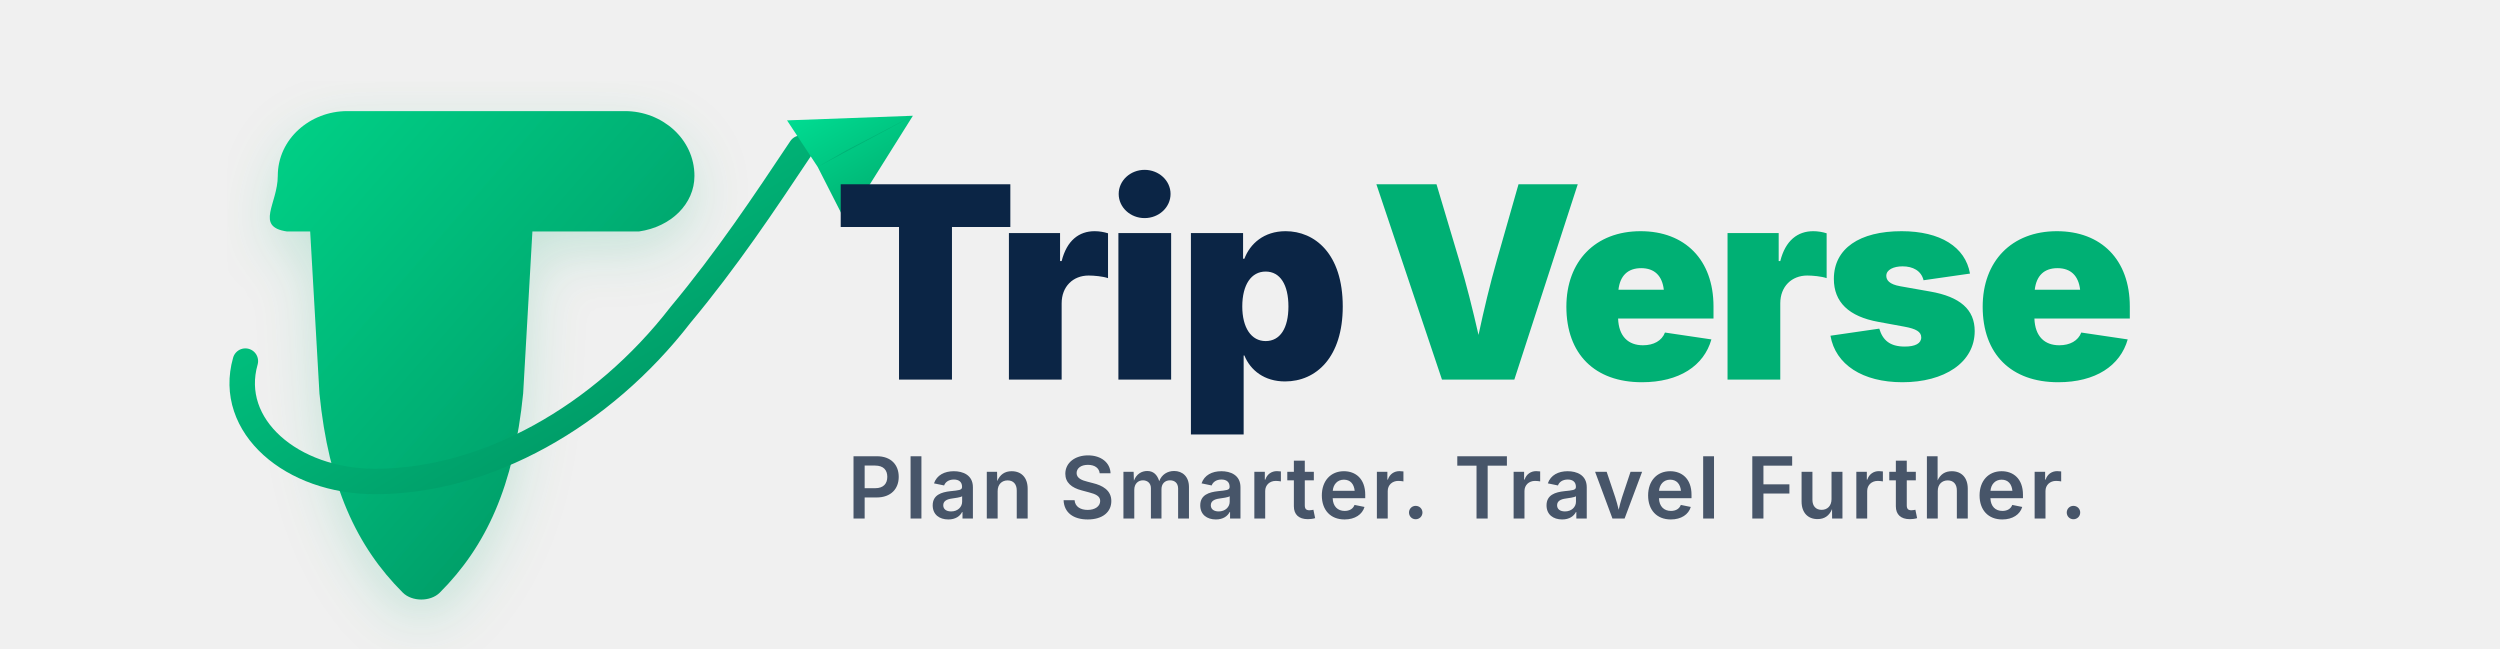
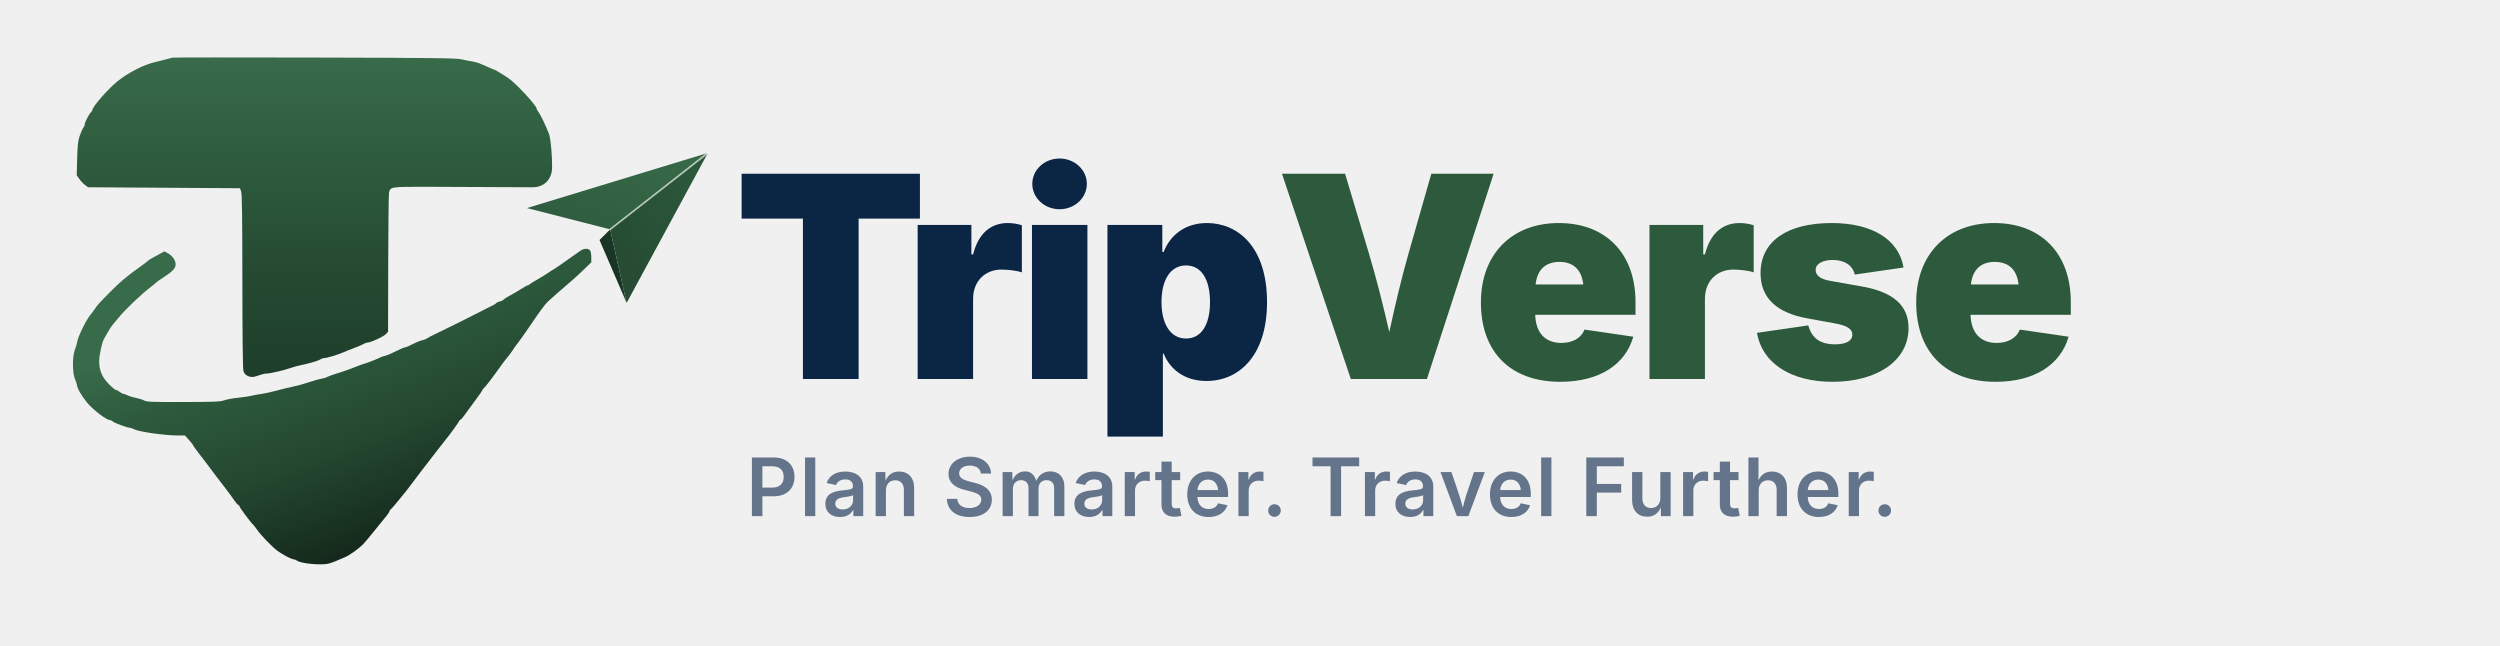
- <svg xmlns="http://www.w3.org/2000/svg" viewBox="0 0 540 140" fill="none">
+ <svg xmlns="http://www.w3.org/2000/svg" viewBox="0 0 620 160" width="100%" height="100%" preserveAspectRatio="xMidYMid meet" shape-rendering="geometricPrecision" text-rendering="geometricPrecision">
  <defs>
-     <linearGradient id="tvGrad" x1="0%" y1="0%" x2="100%" y2="100%">
-       <stop offset="0%" stop-color="#00D287" />
-       <stop offset="50%" stop-color="#00B074" />
-       <stop offset="100%" stop-color="#00885B" />
+     <linearGradient id="tvTGrad" x1="0%" y1="0%" x2="0%" y2="100%">
+       <stop offset="0%" stop-color="#386B49" />
+       <stop offset="35%" stop-color="#2D5A3D" />
+       <stop offset="70%" stop-color="#244931" />
+       <stop offset="100%" stop-color="#1E3E2B" />
    </linearGradient>
-     <linearGradient id="planeGrad" x1="0%" y1="0%" x2="100%" y2="100%">
-       <stop offset="0%" stop-color="#00E699" />
-       <stop offset="100%" stop-color="#00A86B" />
+     <linearGradient id="tvSwoopPinGrad" x1="15%" y1="30%" x2="55%" y2="95%">
+       <stop offset="0%" stop-color="#386B49" />
+       <stop offset="25%" stop-color="#2D5A3D" />
+       <stop offset="60%" stop-color="#244931" />
+       <stop offset="100%" stop-color="#152A1C" />
    </linearGradient>
-     <filter id="subtleShadow" x="-10%" y="-10%" width="130%" height="130%">
-       <feDropShadow dx="0" dy="4" stdDeviation="6" flood-color="#00B074" flood-opacity="0.18" />
-     </filter>
+     <linearGradient id="pTop" x1="0%" y1="100%" x2="100%" y2="0%">
+       <stop offset="0%" stop-color="#2D5A3D" />
+       <stop offset="100%" stop-color="#386B49" />
+     </linearGradient>
+     <linearGradient id="pMid" x1="0%" y1="100%" x2="100%" y2="0%">
+       <stop offset="0%" stop-color="#244931" />
+       <stop offset="100%" stop-color="#2D5A3D" />
+     </linearGradient>
+     <linearGradient id="pBot" x1="0%" y1="100%" x2="100%" y2="0%">
+       <stop offset="0%" stop-color="#152A1C" />
+       <stop offset="100%" stop-color="#1E3E2B" />
+     </linearGradient>
  </defs>
-   <g transform="translate(15, 10)">
-     <path d="M 45 28               C 45 20, 52 14, 60 14               L 120 14               C 128 14, 135 20, 135 28               C 135 34, 130 39, 123 40               L 100 40               L 98 75               C 96 95, 90 108, 80 118               C 78 120, 74 120, 72 118               C 62 108, 56 95, 54 75               L 52 40               L 47 40               C 40 39, 45 34, 45 28 Z" fill="url(#tvGrad)" filter="url(#subtleShadow)" />
-     <path d="M 38 68               C 34 82, 48 94, 66 94               C 90 94, 115 80, 132 58               C 142 46, 150 34, 158 22" stroke="url(#tvGrad)" stroke-width="5.5" stroke-linecap="round" fill="none" />
-     <g transform="translate(155, 16) rotate(15)">
-       <polygon points="0,0 26,-8 18,18 9,8" fill="url(#planeGrad)" />
-       <polygon points="9,8 26,-8 14,3" fill="#00885B" opacity="0.35" />
+   <g transform="translate(15, 12) scale(0.24)">
+     <g transform="translate(-90, -70)">
+       <path d="M 627.500 278.947 C 625.850 280.014, 622.025 282.701, 619 284.917 C 611.975 290.062, 598.945 299, 598.466 299 C 598.265 299, 595.997 300.462, 593.426 302.250 C 590.856 304.038, 585.903 307.078, 582.420 309.007 C 578.936 310.935, 575.527 313.073, 574.843 313.757 C 574.159 314.441, 573.117 315, 572.527 315 C 571.937 315, 568.990 316.624, 565.977 318.608 C 562.965 320.592, 557.943 323.547, 554.817 325.174 C 551.692 326.801, 548.624 328.749, 547.998 329.502 C 547.373 330.255, 545.548 331.160, 543.942 331.513 C 542.337 331.865, 540.762 332.576, 540.443 333.092 C 540.124 333.608, 538.432 334.715, 536.682 335.551 C 532.398 337.599, 527.827 339.916, 526 340.966 C 522.890 342.753, 482.247 362.945, 476.500 365.558 C 473.200 367.058, 469.825 368.836, 469 369.508 C 468.175 370.181, 466.150 371.032, 464.500 371.400 C 461.437 372.083, 457.385 373.775, 450.802 377.121 C 448.768 378.154, 446.488 379, 445.736 379 C 444.984 379, 440.889 380.769, 436.635 382.931 C 432.381 385.094, 427.476 387.176, 425.733 387.559 C 423.991 387.941, 421.876 388.624, 421.033 389.076 C 418.217 390.585, 407.531 394.862, 405 395.493 C 402.591 396.093, 399.644 397.174, 390 400.996 C 387.525 401.977, 381.450 404.040, 376.500 405.581 C 371.550 407.122, 366.600 408.919, 365.500 409.573 C 364.400 410.228, 361.700 411.033, 359.500 411.362 C 357.300 411.690, 351.450 413.341, 346.500 415.029 C 341.550 416.717, 334.350 418.708, 330.500 419.454 C 326.650 420.199, 319.225 421.996, 314 423.447 C 308.775 424.898, 301.350 426.533, 297.500 427.080 C 293.650 427.628, 288.897 428.503, 286.938 429.026 C 284.979 429.548, 278.955 430.434, 273.551 430.995 C 268.148 431.555, 261.651 432.760, 259.113 433.672 C 255.145 435.098, 249.258 435.342, 217 435.415 C 183.867 435.490, 179.148 435.307, 176.480 433.843 C 174.819 432.932, 170.994 431.729, 167.980 431.169 C 164.966 430.609, 161.150 429.445, 159.500 428.582 C 157.850 427.719, 155.896 427.010, 155.158 427.006 C 154.419 427.003, 152.671 426.100, 151.273 425 C 149.874 423.900, 148.113 423, 147.359 423 C 146.604 423, 143.367 420.340, 140.166 417.088 C 132.954 409.763, 130.001 402.816, 129.997 393.161 C 129.994 387.069, 132.911 373.674, 135.041 370 C 135.519 369.175, 137.337 366.025, 139.081 363 C 140.825 359.975, 142.863 356.825, 143.610 356 C 144.356 355.175, 147.161 351.800, 149.842 348.500 C 156.967 339.730, 173.643 323.851, 184 315.974 C 186.475 314.092, 188.741 312.220, 189.035 311.815 C 189.329 311.409, 192.265 309.336, 195.559 307.207 C 205.874 300.539, 209 297.292, 209 293.241 C 209 288.964, 205.656 284.207, 200.819 281.602 L 197.403 279.762 192.067 282.631 C 182.551 287.747, 181.815 288.187, 179.973 289.855 C 178.973 290.760, 175.609 293.300, 172.497 295.500 C 159.161 304.927, 150.838 311.943, 140.607 322.384 C 128.849 334.382, 128.510 334.764, 124.929 340 C 123.613 341.925, 121.717 344.454, 120.717 345.619 C 116.637 350.371, 108.067 367.906, 107.334 373 C 107.057 374.925, 105.969 378.608, 104.915 381.185 C 102.156 387.936, 102.217 405.678, 105.022 411.859 C 106.110 414.257, 107.014 416.957, 107.031 417.859 C 107.091 420.988, 111.753 429.047, 117.683 436.272 C 123.475 443.329, 137.441 454, 140.884 454 C 141.686 454, 143.089 454.676, 144.002 455.502 C 145.791 457.120, 158.953 462, 161.531 462 C 162.394 462, 164.523 462.736, 166.262 463.636 C 171.211 466.195, 197.888 469.979, 211.070 469.992 L 218.640 470 222.820 474.652 C 225.119 477.210, 227 479.646, 227 480.065 C 227 480.483, 229.813 484.425, 233.250 488.825 C 236.688 493.225, 240.400 498.065, 241.500 499.582 C 244.615 503.876, 254.374 516.747, 260.660 524.851 C 263.796 528.895, 267.700 534.223, 269.335 536.692 C 270.970 539.161, 272.914 541.414, 273.654 541.698 C 274.394 541.982, 275 542.664, 275 543.214 C 275 544.345, 286.389 559.702, 288.933 562 C 289.846 562.825, 291.832 565.356, 293.345 567.623 C 296.671 572.607, 307.913 584.313, 313.705 588.823 C 318.483 592.543, 328.738 597.968, 331.027 597.987 C 331.868 597.994, 333.468 598.639, 334.583 599.421 C 338.745 602.336, 358.504 604.229, 366.605 602.489 C 369.481 601.871, 375.541 599.542, 383.823 595.871 C 388.863 593.637, 398.194 587.001, 402.509 582.582 C 404.164 580.887, 409.313 574.775, 413.951 569 C 418.589 563.225, 424.097 556.446, 426.192 553.936 C 428.286 551.425, 430 548.860, 430 548.235 C 430 547.611, 430.578 546.740, 431.283 546.300 C 431.989 545.860, 435.812 541.450, 439.778 536.500 C 443.744 531.550, 447.554 526.865, 448.245 526.089 C 448.935 525.313, 450.850 522.775, 452.500 520.450 C 454.150 518.124, 458.875 511.869, 463 506.549 C 467.125 501.229, 474.204 492.067, 478.730 486.188 C 483.257 480.310, 487.532 474.840, 488.230 474.032 C 491.421 470.345, 502 455.735, 502 455.017 C 502 454.575, 502.578 453.992, 503.285 453.721 C 503.992 453.450, 505.904 451.274, 507.535 448.886 C 509.166 446.498, 513.987 439.901, 518.250 434.226 C 522.513 428.550, 526 423.500, 526 423.003 C 526 422.506, 526.583 421.740, 527.296 421.300 C 528.493 420.560, 536.622 409.922, 545.712 397.198 C 547.795 394.282, 550.570 390.682, 551.877 389.198 C 553.185 387.714, 555.435 384.700, 556.877 382.500 C 559.884 377.915, 560.138 377.559, 563.325 373.500 C 565.428 370.820, 574.047 358.517, 578 352.551 C 583.513 344.230, 590.296 335.051, 592.817 332.500 C 595.502 329.783, 609.928 317.069, 618.916 309.500 C 620.875 307.850, 626.083 303.036, 630.489 298.803 L 638.500 291.106 638.500 285.707 C 638.500 282.600, 637.917 279.605, 637.128 278.654 C 635.293 276.444, 631.178 276.569, 627.500 278.947" fill="url(#tvSwoopPinGrad)" />
+       <path d="M 205.500 79.576 C 204.400 79.838, 201.250 80.689, 198.500 81.469 C 195.750 82.248, 191.475 83.323, 189 83.857 C 176.496 86.555, 160.361 94.697, 148.527 104.282 C 139.197 111.839, 123 130.388, 123 133.516 C 123 134.198, 122.357 135.288, 121.572 135.940 C 119.656 137.530, 115 146.537, 115 148.653 C 115 149.582, 114.386 151.053, 113.636 151.921 C 112.886 152.790, 111.251 156.425, 110.002 160 C 108.087 165.483, 107.657 169.204, 107.252 183.782 L 106.772 201.063 109.398 204.852 C 110.842 206.936, 113.481 209.734, 115.262 211.071 L 118.500 213.500 197 214 L 275.500 214.500 276.694 218 C 277.581 220.603, 277.903 244.308, 277.949 310.500 C 277.989 367.292, 278.377 400.819, 279.023 403.145 C 279.770 405.833, 280.939 407.218, 283.479 408.423 C 287.076 410.130, 289.555 409.935, 296.270 407.415 C 298.344 406.637, 301.430 406, 303.129 406 C 306.735 406, 321.290 402.578, 328.500 400.034 C 331.250 399.064, 335.750 397.821, 338.500 397.270 C 347.208 395.528, 356.431 392.808, 358.473 391.380 C 359.557 390.621, 361.357 390.007, 362.473 390.014 C 365.046 390.033, 377.254 386.363, 382.500 383.993 C 384.700 383, 389.875 380.931, 394 379.396 C 398.125 377.860, 402.388 376.018, 403.473 375.302 C 404.557 374.586, 406.255 374, 407.245 374 C 410.417 374, 423.774 367.870, 426.177 365.311 L 428.500 362.838 428.660 292.805 C 428.748 254.286, 429.104 221.261, 429.450 219.414 C 430.642 213.060, 430.985 213, 466.009 213 L 578 213.5 C 590 213.5, 598 205, 598 193 C 598 181, 597 167, 595.040 159 C 590.803 148.200, 585.675 137.636, 583.351 134.921 C 582.608 134.053, 582 132.845, 582 132.237 C 582 128.951, 559.401 104.752, 552.175 100.300 C 550.704 99.393, 547.174 97.155, 544.331 95.326 C 541.487 93.497, 538.817 92, 538.396 92 C 537.976 92, 535.802 91.143, 533.566 90.096 C 524.114 85.668, 519.765 84.090, 515.267 83.453 C 512.645 83.082, 507.800 82.114, 504.500 81.303 C 499.388 80.046, 476.971 79.775, 353 79.465 C 272.975 79.265, 206.600 79.315, 205.500 79.576 " fill="url(#tvTGrad)" />
+       <polygon points="658,257 647,268 675,333" fill="url(#pBot)" />
+       <polygon points="759,178 658,257 675,333" fill="url(#pMid)" />
+       <polygon points="759,178 572,235 658,257" fill="url(#pTop)" />
+       <line x1="658" y1="257" x2="759" y2="178" stroke="#FFFFFF" stroke-width="1.8" opacity="0.6" stroke-linecap="round" />
    </g>
  </g>
-   <text x="180" y="82" font-family="'Plus Jakarta Sans', 'Inter', -apple-system, sans-serif" font-size="58" font-weight="900" fill="#0B2545" letter-spacing="-1.5">Trip</text>
-   <text x="296" y="82" font-family="'Plus Jakarta Sans', 'Inter', -apple-system, sans-serif" font-size="58" font-weight="900" fill="#00B074" letter-spacing="-1.5">Verse</text>
-   <text x="183" y="112" font-family="'Plus Jakarta Sans', 'Inter', -apple-system, sans-serif" font-size="18.5" font-weight="600" fill="#475569" letter-spacing="0.5">Plan Smarter. Travel Further.</text>
+   <text x="182" y="94" font-family="'Plus Jakarta Sans', system-ui, -apple-system, sans-serif" font-size="70" font-weight="900" fill="#0B2545" letter-spacing="-2">Trip<tspan fill="#2D5A3D">Verse</tspan>
+   </text>
+   <text x="185" y="128" font-family="'Plus Jakarta Sans', system-ui, -apple-system, sans-serif" font-size="20" font-weight="600" fill="#64748B" letter-spacing="0.4">Plan Smarter. Travel Further.</text>
</svg>
